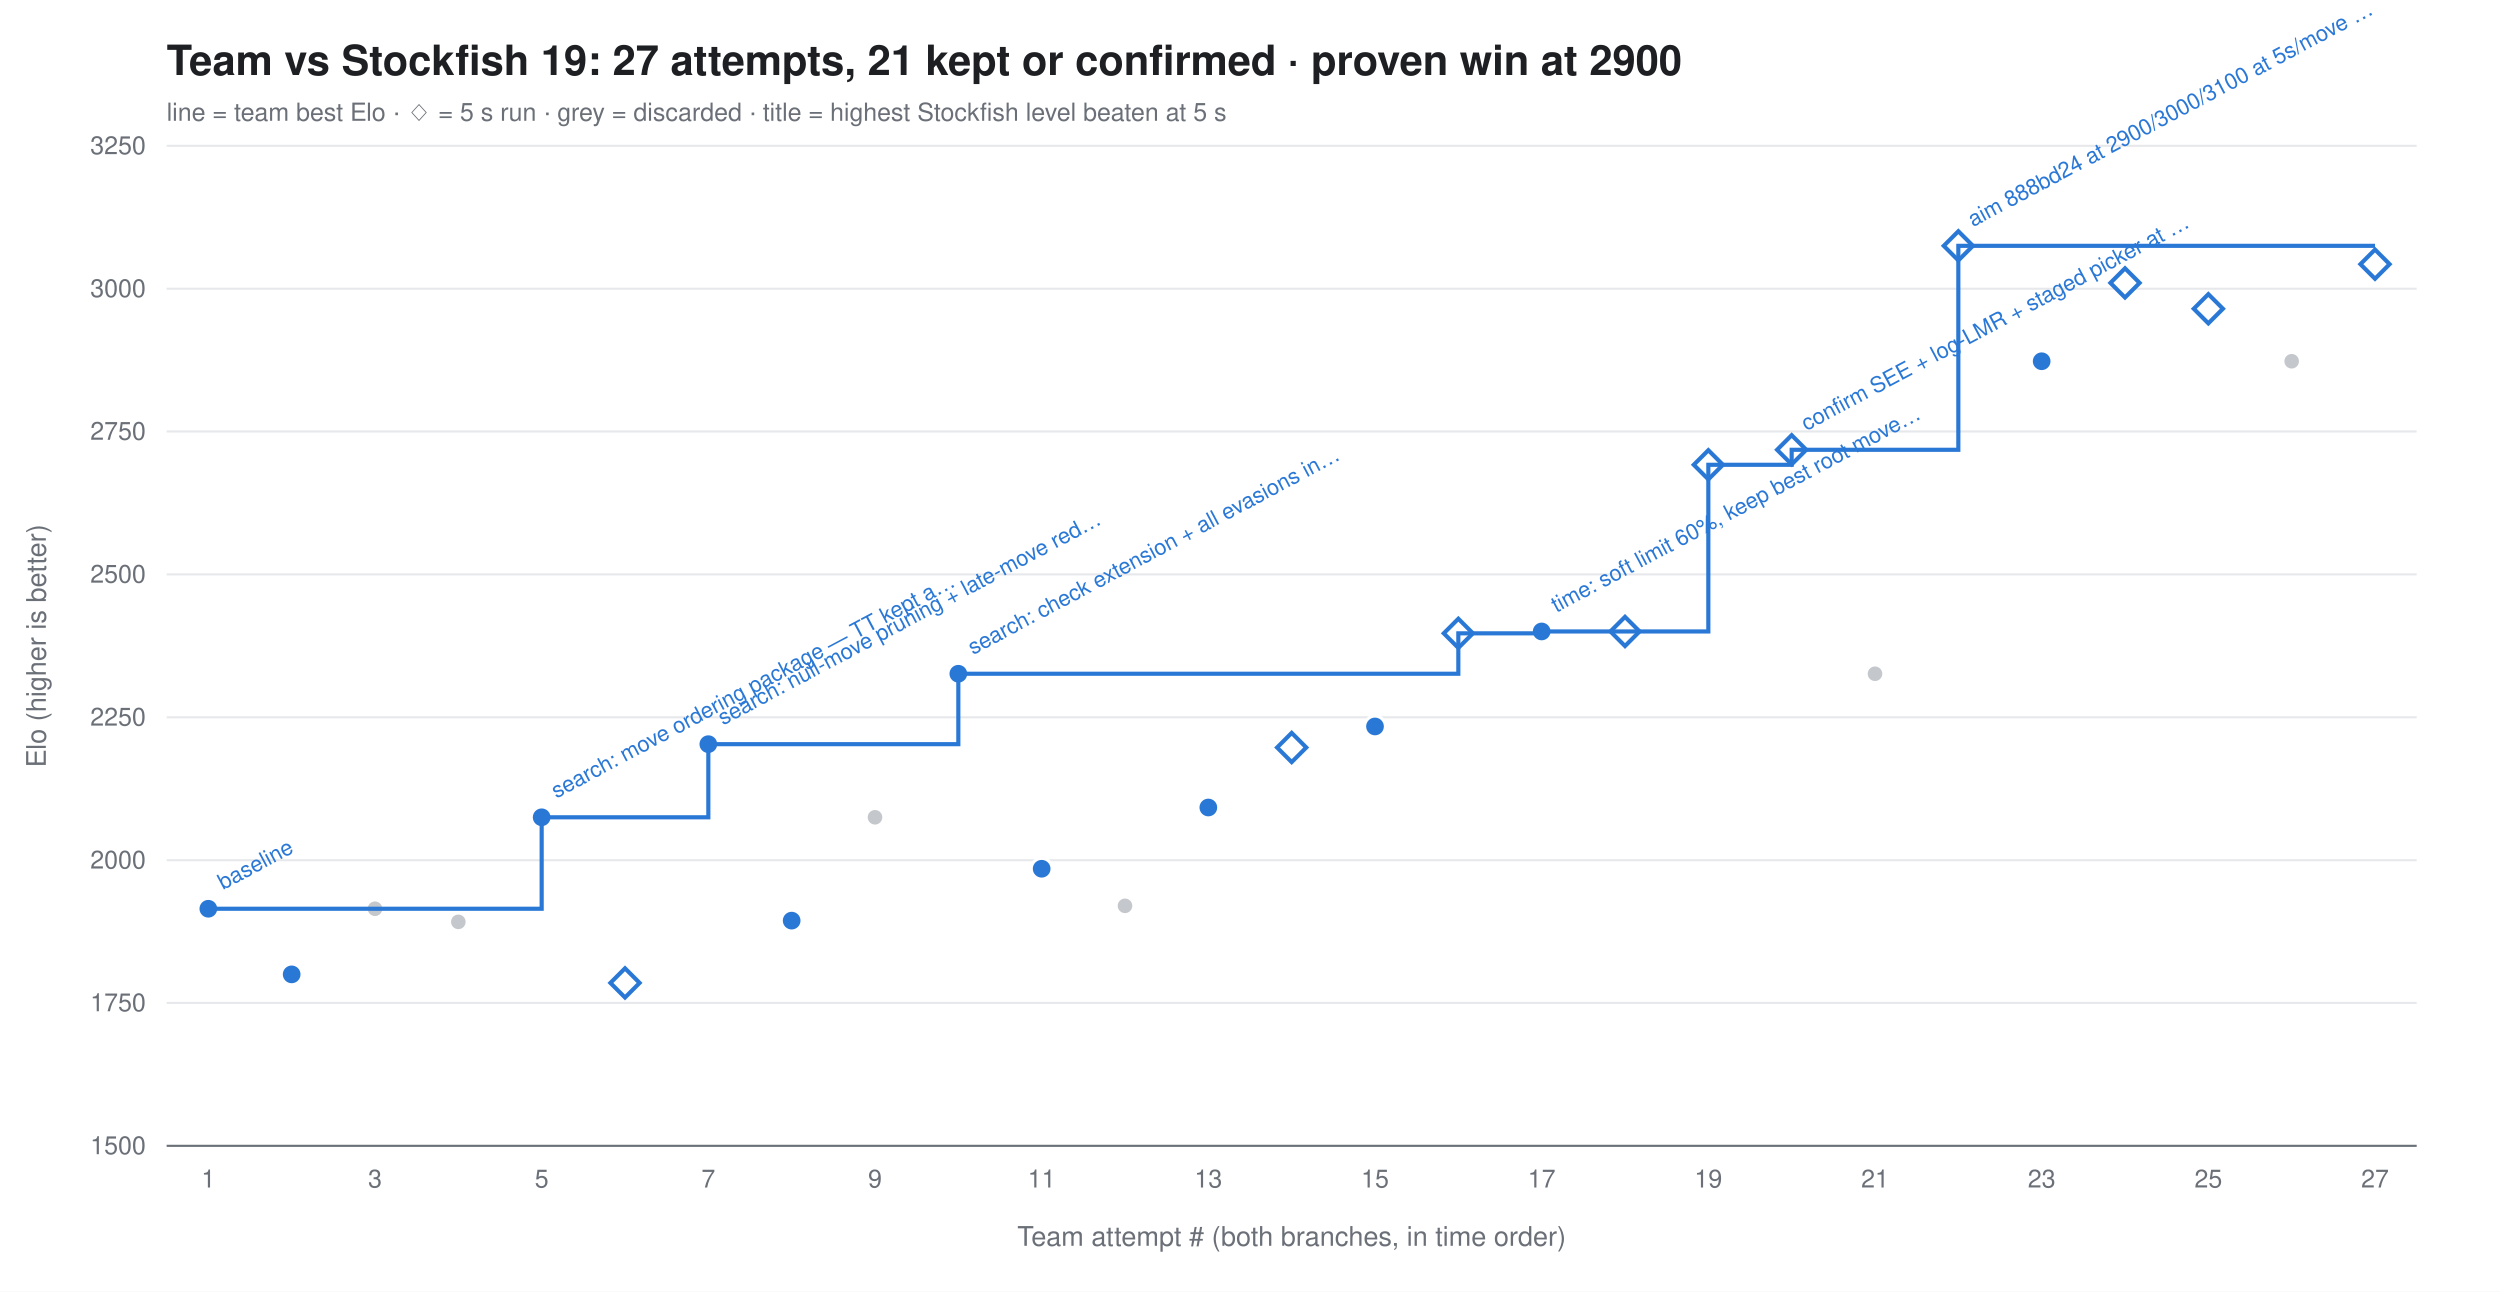
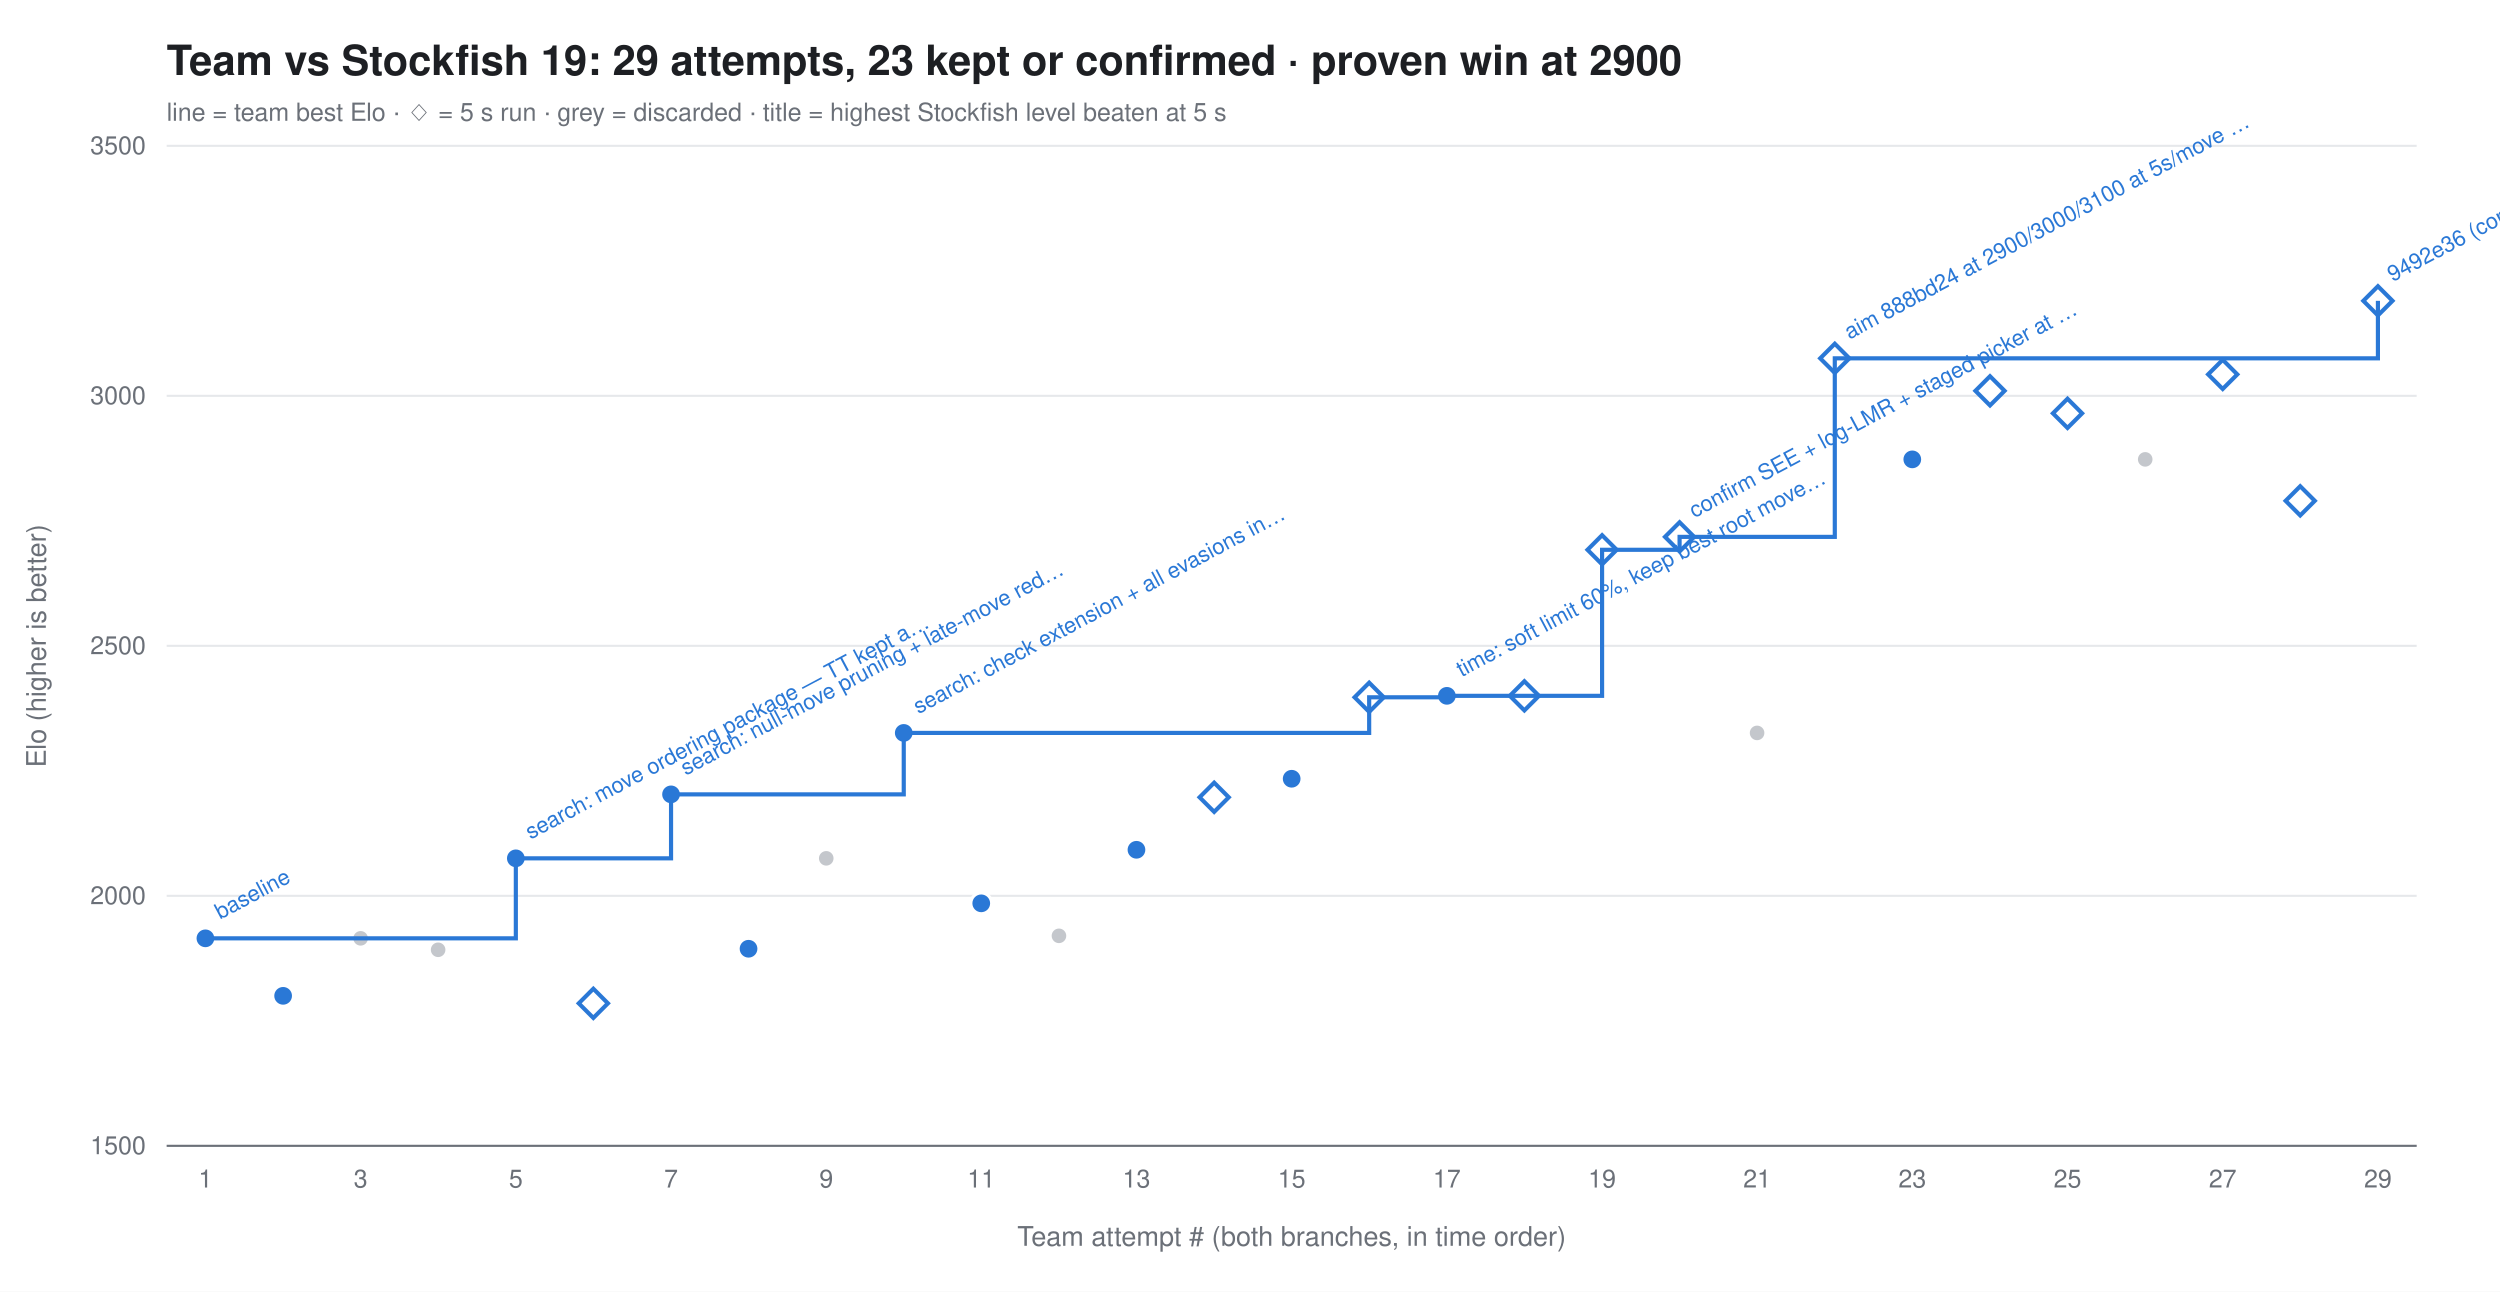
<svg xmlns="http://www.w3.org/2000/svg" width="1200" height="620" viewBox="0 0 1200 620" font-family="-apple-system,Segoe UI,Helvetica,Arial,sans-serif">
  <rect width="1200" height="620" fill="#ffffff" />
-   <text x="80" y="36" font-size="20" font-weight="600" fill="#1d1f23">Team vs Stockfish 19: 27 attempts, 21 kept or confirmed · proven win at 2900</text>
+   <text x="80" y="36" font-size="20" font-weight="600" fill="#1d1f23">Team vs Stockfish 19: 29 attempts, 23 kept or confirmed · proven win at 2900</text>
  <line x1="80" x2="1160" y1="550.0" y2="550.0" stroke="#e6e8eb" />
  <text x="70" y="554.0" font-size="12" text-anchor="end" fill="#6b7078">1500</text>
-   <line x1="80" x2="1160" y1="481.4" y2="481.4" stroke="#e6e8eb" />
-   <text x="70" y="485.4" font-size="12" text-anchor="end" fill="#6b7078">1750</text>
-   <line x1="80" x2="1160" y1="412.9" y2="412.9" stroke="#e6e8eb" />
-   <text x="70" y="416.9" font-size="12" text-anchor="end" fill="#6b7078">2000</text>
-   <line x1="80" x2="1160" y1="344.3" y2="344.3" stroke="#e6e8eb" />
-   <text x="70" y="348.3" font-size="12" text-anchor="end" fill="#6b7078">2250</text>
-   <line x1="80" x2="1160" y1="275.7" y2="275.7" stroke="#e6e8eb" />
-   <text x="70" y="279.7" font-size="12" text-anchor="end" fill="#6b7078">2500</text>
-   <line x1="80" x2="1160" y1="207.1" y2="207.1" stroke="#e6e8eb" />
-   <text x="70" y="211.1" font-size="12" text-anchor="end" fill="#6b7078">2750</text>
-   <line x1="80" x2="1160" y1="138.6" y2="138.6" stroke="#e6e8eb" />
-   <text x="70" y="142.6" font-size="12" text-anchor="end" fill="#6b7078">3000</text>
+   <line x1="80" x2="1160" y1="430.0" y2="430.0" stroke="#e6e8eb" />
+   <text x="70" y="434.0" font-size="12" text-anchor="end" fill="#6b7078">2000</text>
+   <line x1="80" x2="1160" y1="310.0" y2="310.0" stroke="#e6e8eb" />
+   <text x="70" y="314.0" font-size="12" text-anchor="end" fill="#6b7078">2500</text>
+   <line x1="80" x2="1160" y1="190.0" y2="190.0" stroke="#e6e8eb" />
+   <text x="70" y="194.0" font-size="12" text-anchor="end" fill="#6b7078">3000</text>
  <line x1="80" x2="1160" y1="70.0" y2="70.0" stroke="#e6e8eb" />
-   <text x="70" y="74.0" font-size="12" text-anchor="end" fill="#6b7078">3250</text>
-   <text x="100.0" y="570" font-size="12" text-anchor="middle" fill="#6b7078">1</text>
-   <text x="180.0" y="570" font-size="12" text-anchor="middle" fill="#6b7078">3</text>
-   <text x="260.0" y="570" font-size="12" text-anchor="middle" fill="#6b7078">5</text>
-   <text x="340.0" y="570" font-size="12" text-anchor="middle" fill="#6b7078">7</text>
-   <text x="420.0" y="570" font-size="12" text-anchor="middle" fill="#6b7078">9</text>
-   <text x="500.0" y="570" font-size="12" text-anchor="middle" fill="#6b7078">11</text>
-   <text x="580.0" y="570" font-size="12" text-anchor="middle" fill="#6b7078">13</text>
-   <text x="660.0" y="570" font-size="12" text-anchor="middle" fill="#6b7078">15</text>
-   <text x="740.0" y="570" font-size="12" text-anchor="middle" fill="#6b7078">17</text>
-   <text x="820.0" y="570" font-size="12" text-anchor="middle" fill="#6b7078">19</text>
-   <text x="900.0" y="570" font-size="12" text-anchor="middle" fill="#6b7078">21</text>
-   <text x="980.0" y="570" font-size="12" text-anchor="middle" fill="#6b7078">23</text>
-   <text x="1060.0" y="570" font-size="12" text-anchor="middle" fill="#6b7078">25</text>
-   <text x="1140.0" y="570" font-size="12" text-anchor="middle" fill="#6b7078">27</text>
+   <text x="70" y="74.0" font-size="12" text-anchor="end" fill="#6b7078">3500</text>
+   <text x="98.6" y="570" font-size="12" text-anchor="middle" fill="#6b7078">1</text>
+   <text x="173.1" y="570" font-size="12" text-anchor="middle" fill="#6b7078">3</text>
+   <text x="247.6" y="570" font-size="12" text-anchor="middle" fill="#6b7078">5</text>
+   <text x="322.1" y="570" font-size="12" text-anchor="middle" fill="#6b7078">7</text>
+   <text x="396.6" y="570" font-size="12" text-anchor="middle" fill="#6b7078">9</text>
+   <text x="471.0" y="570" font-size="12" text-anchor="middle" fill="#6b7078">11</text>
+   <text x="545.5" y="570" font-size="12" text-anchor="middle" fill="#6b7078">13</text>
+   <text x="620.0" y="570" font-size="12" text-anchor="middle" fill="#6b7078">15</text>
+   <text x="694.5" y="570" font-size="12" text-anchor="middle" fill="#6b7078">17</text>
+   <text x="769.0" y="570" font-size="12" text-anchor="middle" fill="#6b7078">19</text>
+   <text x="843.4" y="570" font-size="12" text-anchor="middle" fill="#6b7078">21</text>
+   <text x="917.9" y="570" font-size="12" text-anchor="middle" fill="#6b7078">23</text>
+   <text x="992.4" y="570" font-size="12" text-anchor="middle" fill="#6b7078">25</text>
+   <text x="1066.9" y="570" font-size="12" text-anchor="middle" fill="#6b7078">27</text>
+   <text x="1141.4" y="570" font-size="12" text-anchor="middle" fill="#6b7078">29</text>
  <line x1="80" x2="1160" y1="550" y2="550" stroke="#6b7078" />
  <text x="620.0" y="598" font-size="13" text-anchor="middle" fill="#6b7078">Team attempt # (both branches, in time order)</text>
  <text x="22" y="310.0" font-size="13" text-anchor="middle" fill="#6b7078" transform="rotate(-90 22 310.0)">Elo (higher is better)</text>
-   <circle cx="100.0" cy="436.2" r="5" fill="#2a78d6" stroke="#ffffff" stroke-width="1.5" />
-   <circle cx="140.0" cy="467.7" r="5" fill="#2a78d6" stroke="#ffffff" stroke-width="1.5" />
-   <circle cx="180.0" cy="436.2" r="3.5" fill="#c4c7cc" />
-   <circle cx="220.0" cy="442.5" r="3.5" fill="#c4c7cc" />
-   <circle cx="260.0" cy="392.3" r="5" fill="#2a78d6" stroke="#ffffff" stroke-width="1.5" />
-   <path d="M300.0,464.8 L307.0,471.8 L300.0,478.8 L293.0,471.8 Z" fill="#ffffff" stroke="#2a78d6" stroke-width="2" />
-   <circle cx="340.0" cy="357.2" r="5" fill="#2a78d6" stroke="#ffffff" stroke-width="1.5" />
-   <circle cx="380.0" cy="441.9" r="5" fill="#2a78d6" stroke="#ffffff" stroke-width="1.5" />
-   <circle cx="420.0" cy="392.3" r="3.5" fill="#c4c7cc" />
-   <circle cx="460.0" cy="323.4" r="5" fill="#2a78d6" stroke="#ffffff" stroke-width="1.5" />
-   <circle cx="500.0" cy="417.0" r="5" fill="#2a78d6" stroke="#ffffff" stroke-width="1.5" />
-   <circle cx="540.0" cy="434.8" r="3.5" fill="#c4c7cc" />
-   <circle cx="580.0" cy="387.6" r="5" fill="#2a78d6" stroke="#ffffff" stroke-width="1.5" />
-   <path d="M620.0,351.8 L627.0,358.8 L620.0,365.8 L613.0,358.8 Z" fill="#ffffff" stroke="#2a78d6" stroke-width="2" />
-   <circle cx="660.0" cy="348.7" r="5" fill="#2a78d6" stroke="#ffffff" stroke-width="1.5" />
-   <path d="M700.0,297.0 L707.0,304.0 L700.0,311.0 L693.0,304.0 Z" fill="#ffffff" stroke="#2a78d6" stroke-width="2" />
-   <circle cx="740.0" cy="303.1" r="5" fill="#2a78d6" stroke="#ffffff" stroke-width="1.5" />
-   <path d="M780.0,296.1 L787.0,303.1 L780.0,310.1 L773.0,303.1 Z" fill="#ffffff" stroke="#2a78d6" stroke-width="2" />
-   <path d="M820.0,216.1 L827.0,223.1 L820.0,230.1 L813.0,223.1 Z" fill="#ffffff" stroke="#2a78d6" stroke-width="2" />
-   <path d="M860.0,208.9 L867.0,215.9 L860.0,222.9 L853.0,215.9 Z" fill="#ffffff" stroke="#2a78d6" stroke-width="2" />
-   <circle cx="900.0" cy="323.4" r="3.5" fill="#c4c7cc" />
-   <path d="M940.0,111.0 L947.0,118.0 L940.0,125.0 L933.0,118.0 Z" fill="#ffffff" stroke="#2a78d6" stroke-width="2" />
-   <circle cx="980.0" cy="173.4" r="5" fill="#2a78d6" stroke="#ffffff" stroke-width="1.5" />
-   <path d="M1020.0,128.8 L1027.0,135.8 L1020.0,142.8 L1013.0,135.8 Z" fill="#ffffff" stroke="#2a78d6" stroke-width="2" />
-   <path d="M1060.0,141.2 L1067.0,148.2 L1060.0,155.2 L1053.0,148.2 Z" fill="#ffffff" stroke="#2a78d6" stroke-width="2" />
-   <circle cx="1100.0" cy="173.4" r="3.5" fill="#c4c7cc" />
-   <path d="M1140.0,119.8 L1147.0,126.8 L1140.0,133.8 L1133.0,126.8 Z" fill="#ffffff" stroke="#2a78d6" stroke-width="2" />
-   <path d="M100.0,436.2 L260.0,436.2 L260.0,392.3 L340.0,392.3 L340.0,357.2 L460.0,357.2 L460.0,323.4 L700.0,323.4 L700.0,304.0 L740.0,304.0 L740.0,303.1 L820.0,303.1 L820.0,223.1 L860.0,223.1 L860.0,215.9 L940.0,215.9 L940.0,118.0 L1140.0,118.0" fill="none" stroke="#2a78d6" stroke-width="2" />
-   <text x="947.0" y="109.0" font-size="10.5" fill="#2a78d6" transform="rotate(-28 947.0 109.0)">aim 888bd24 at 2900/3000/3100 at 5s/move …</text>
-   <text x="867.0" y="206.9" font-size="10.5" fill="#2a78d6" transform="rotate(-28 867.0 206.9)">confirm SEE + log-LMR + staged picker at …</text>
-   <text x="747.0" y="294.1" font-size="10.5" fill="#2a78d6" transform="rotate(-28 747.0 294.1)">time: soft limit 60%, keep best root move…</text>
-   <text x="467.0" y="314.4" font-size="10.5" fill="#2a78d6" transform="rotate(-28 467.0 314.4)">search: check extension + all evasions in…</text>
-   <text x="347.0" y="348.2" font-size="10.5" fill="#2a78d6" transform="rotate(-28 347.0 348.2)">search: null-move pruning + late-move red…</text>
-   <text x="267.0" y="383.3" font-size="10.5" fill="#2a78d6" transform="rotate(-28 267.0 383.3)">search: move ordering package — TT kept a…</text>
-   <text x="107.0" y="427.2" font-size="10.5" fill="#2a78d6" transform="rotate(-28 107.0 427.2)">baseline</text>
+   <circle cx="98.6" cy="450.4" r="5" fill="#2a78d6" stroke="#ffffff" stroke-width="1.5" />
+   <circle cx="135.9" cy="478.0" r="5" fill="#2a78d6" stroke="#ffffff" stroke-width="1.5" />
+   <circle cx="173.1" cy="450.4" r="3.5" fill="#c4c7cc" />
+   <circle cx="210.3" cy="455.9" r="3.5" fill="#c4c7cc" />
+   <circle cx="247.6" cy="412.0" r="5" fill="#2a78d6" stroke="#ffffff" stroke-width="1.5" />
+   <path d="M284.8,474.6 L291.8,481.6 L284.8,488.6 L277.8,481.6 Z" fill="#ffffff" stroke="#2a78d6" stroke-width="2" />
+   <circle cx="322.1" cy="381.3" r="5" fill="#2a78d6" stroke="#ffffff" stroke-width="1.5" />
+   <circle cx="359.3" cy="455.4" r="5" fill="#2a78d6" stroke="#ffffff" stroke-width="1.5" />
+   <circle cx="396.6" cy="412.0" r="3.5" fill="#c4c7cc" />
+   <circle cx="433.8" cy="351.8" r="5" fill="#2a78d6" stroke="#ffffff" stroke-width="1.5" />
+   <circle cx="471.0" cy="433.6" r="5" fill="#2a78d6" stroke="#ffffff" stroke-width="1.5" />
+   <circle cx="508.3" cy="449.2" r="3.5" fill="#c4c7cc" />
+   <circle cx="545.5" cy="407.9" r="5" fill="#2a78d6" stroke="#ffffff" stroke-width="1.5" />
+   <path d="M582.8,375.7 L589.8,382.7 L582.8,389.7 L575.8,382.7 Z" fill="#ffffff" stroke="#2a78d6" stroke-width="2" />
+   <circle cx="620.0" cy="373.8" r="5" fill="#2a78d6" stroke="#ffffff" stroke-width="1.5" />
+   <path d="M657.2,327.7 L664.2,334.7 L657.2,341.7 L650.2,334.7 Z" fill="#ffffff" stroke="#2a78d6" stroke-width="2" />
+   <circle cx="694.5" cy="334.0" r="5" fill="#2a78d6" stroke="#ffffff" stroke-width="1.5" />
+   <path d="M731.7,327.0 L738.7,334.0 L731.7,341.0 L724.7,334.0 Z" fill="#ffffff" stroke="#2a78d6" stroke-width="2" />
+   <path d="M769.0,256.9 L776.0,263.9 L769.0,270.9 L762.0,263.9 Z" fill="#ffffff" stroke="#2a78d6" stroke-width="2" />
+   <path d="M806.2,250.7 L813.2,257.7 L806.2,264.7 L799.2,257.7 Z" fill="#ffffff" stroke="#2a78d6" stroke-width="2" />
+   <circle cx="843.4" cy="351.8" r="3.5" fill="#c4c7cc" />
+   <path d="M880.7,165.0 L887.7,172.0 L880.7,179.0 L873.7,172.0 Z" fill="#ffffff" stroke="#2a78d6" stroke-width="2" />
+   <circle cx="917.9" cy="220.5" r="5" fill="#2a78d6" stroke="#ffffff" stroke-width="1.5" />
+   <path d="M955.2,180.6 L962.2,187.6 L955.2,194.6 L948.2,187.6 Z" fill="#ffffff" stroke="#2a78d6" stroke-width="2" />
+   <path d="M992.4,191.4 L999.4,198.4 L992.4,205.4 L985.4,198.4 Z" fill="#ffffff" stroke="#2a78d6" stroke-width="2" />
+   <circle cx="1029.7" cy="220.5" r="3.5" fill="#c4c7cc" />
+   <path d="M1066.9,172.7 L1073.9,179.7 L1066.9,186.7 L1059.9,179.7 Z" fill="#ffffff" stroke="#2a78d6" stroke-width="2" />
+   <path d="M1104.1,233.4 L1111.1,240.4 L1104.1,247.4 L1097.1,240.4 Z" fill="#ffffff" stroke="#2a78d6" stroke-width="2" />
+   <path d="M1141.4,137.4 L1148.4,144.4 L1141.4,151.4 L1134.4,144.4 Z" fill="#ffffff" stroke="#2a78d6" stroke-width="2" />
+   <path d="M98.6,450.4 L247.6,450.4 L247.6,412.0 L322.1,412.0 L322.1,381.3 L433.8,381.3 L433.8,351.8 L657.2,351.8 L657.2,334.7 L694.5,334.7 L694.5,334.0 L769.0,334.0 L769.0,263.9 L806.2,263.9 L806.2,257.7 L880.7,257.7 L880.7,172.0 L1141.4,172.0 L1141.4,144.4 L1141.4,144.4" fill="none" stroke="#2a78d6" stroke-width="2" />
+   <text x="1148.4" y="135.4" font-size="10.5" fill="#2a78d6" transform="rotate(-28 1148.4 135.4)">9492e36 (contempt 120) at 3190, side-by-s…</text>
+   <text x="887.7" y="163.0" font-size="10.5" fill="#2a78d6" transform="rotate(-28 887.7 163.0)">aim 888bd24 at 2900/3000/3100 at 5s/move …</text>
+   <text x="813.2" y="248.7" font-size="10.5" fill="#2a78d6" transform="rotate(-28 813.2 248.7)">confirm SEE + log-LMR + staged picker at …</text>
+   <text x="701.5" y="325.0" font-size="10.5" fill="#2a78d6" transform="rotate(-28 701.5 325.0)">time: soft limit 60%, keep best root move…</text>
+   <text x="440.8" y="342.8" font-size="10.5" fill="#2a78d6" transform="rotate(-28 440.8 342.8)">search: check extension + all evasions in…</text>
+   <text x="329.1" y="372.3" font-size="10.5" fill="#2a78d6" transform="rotate(-28 329.1 372.3)">search: null-move pruning + late-move red…</text>
+   <text x="254.6" y="403.0" font-size="10.5" fill="#2a78d6" transform="rotate(-28 254.6 403.0)">search: move ordering package — TT kept a…</text>
+   <text x="105.6" y="441.4" font-size="10.5" fill="#2a78d6" transform="rotate(-28 105.6 441.4)">baseline</text>
  <text x="80" y="58" font-size="12" fill="#6b7078">line = team best Elo · ◇ = 5 s run · grey = discarded · title = highest Stockfish level beaten at 5 s</text>
</svg>
